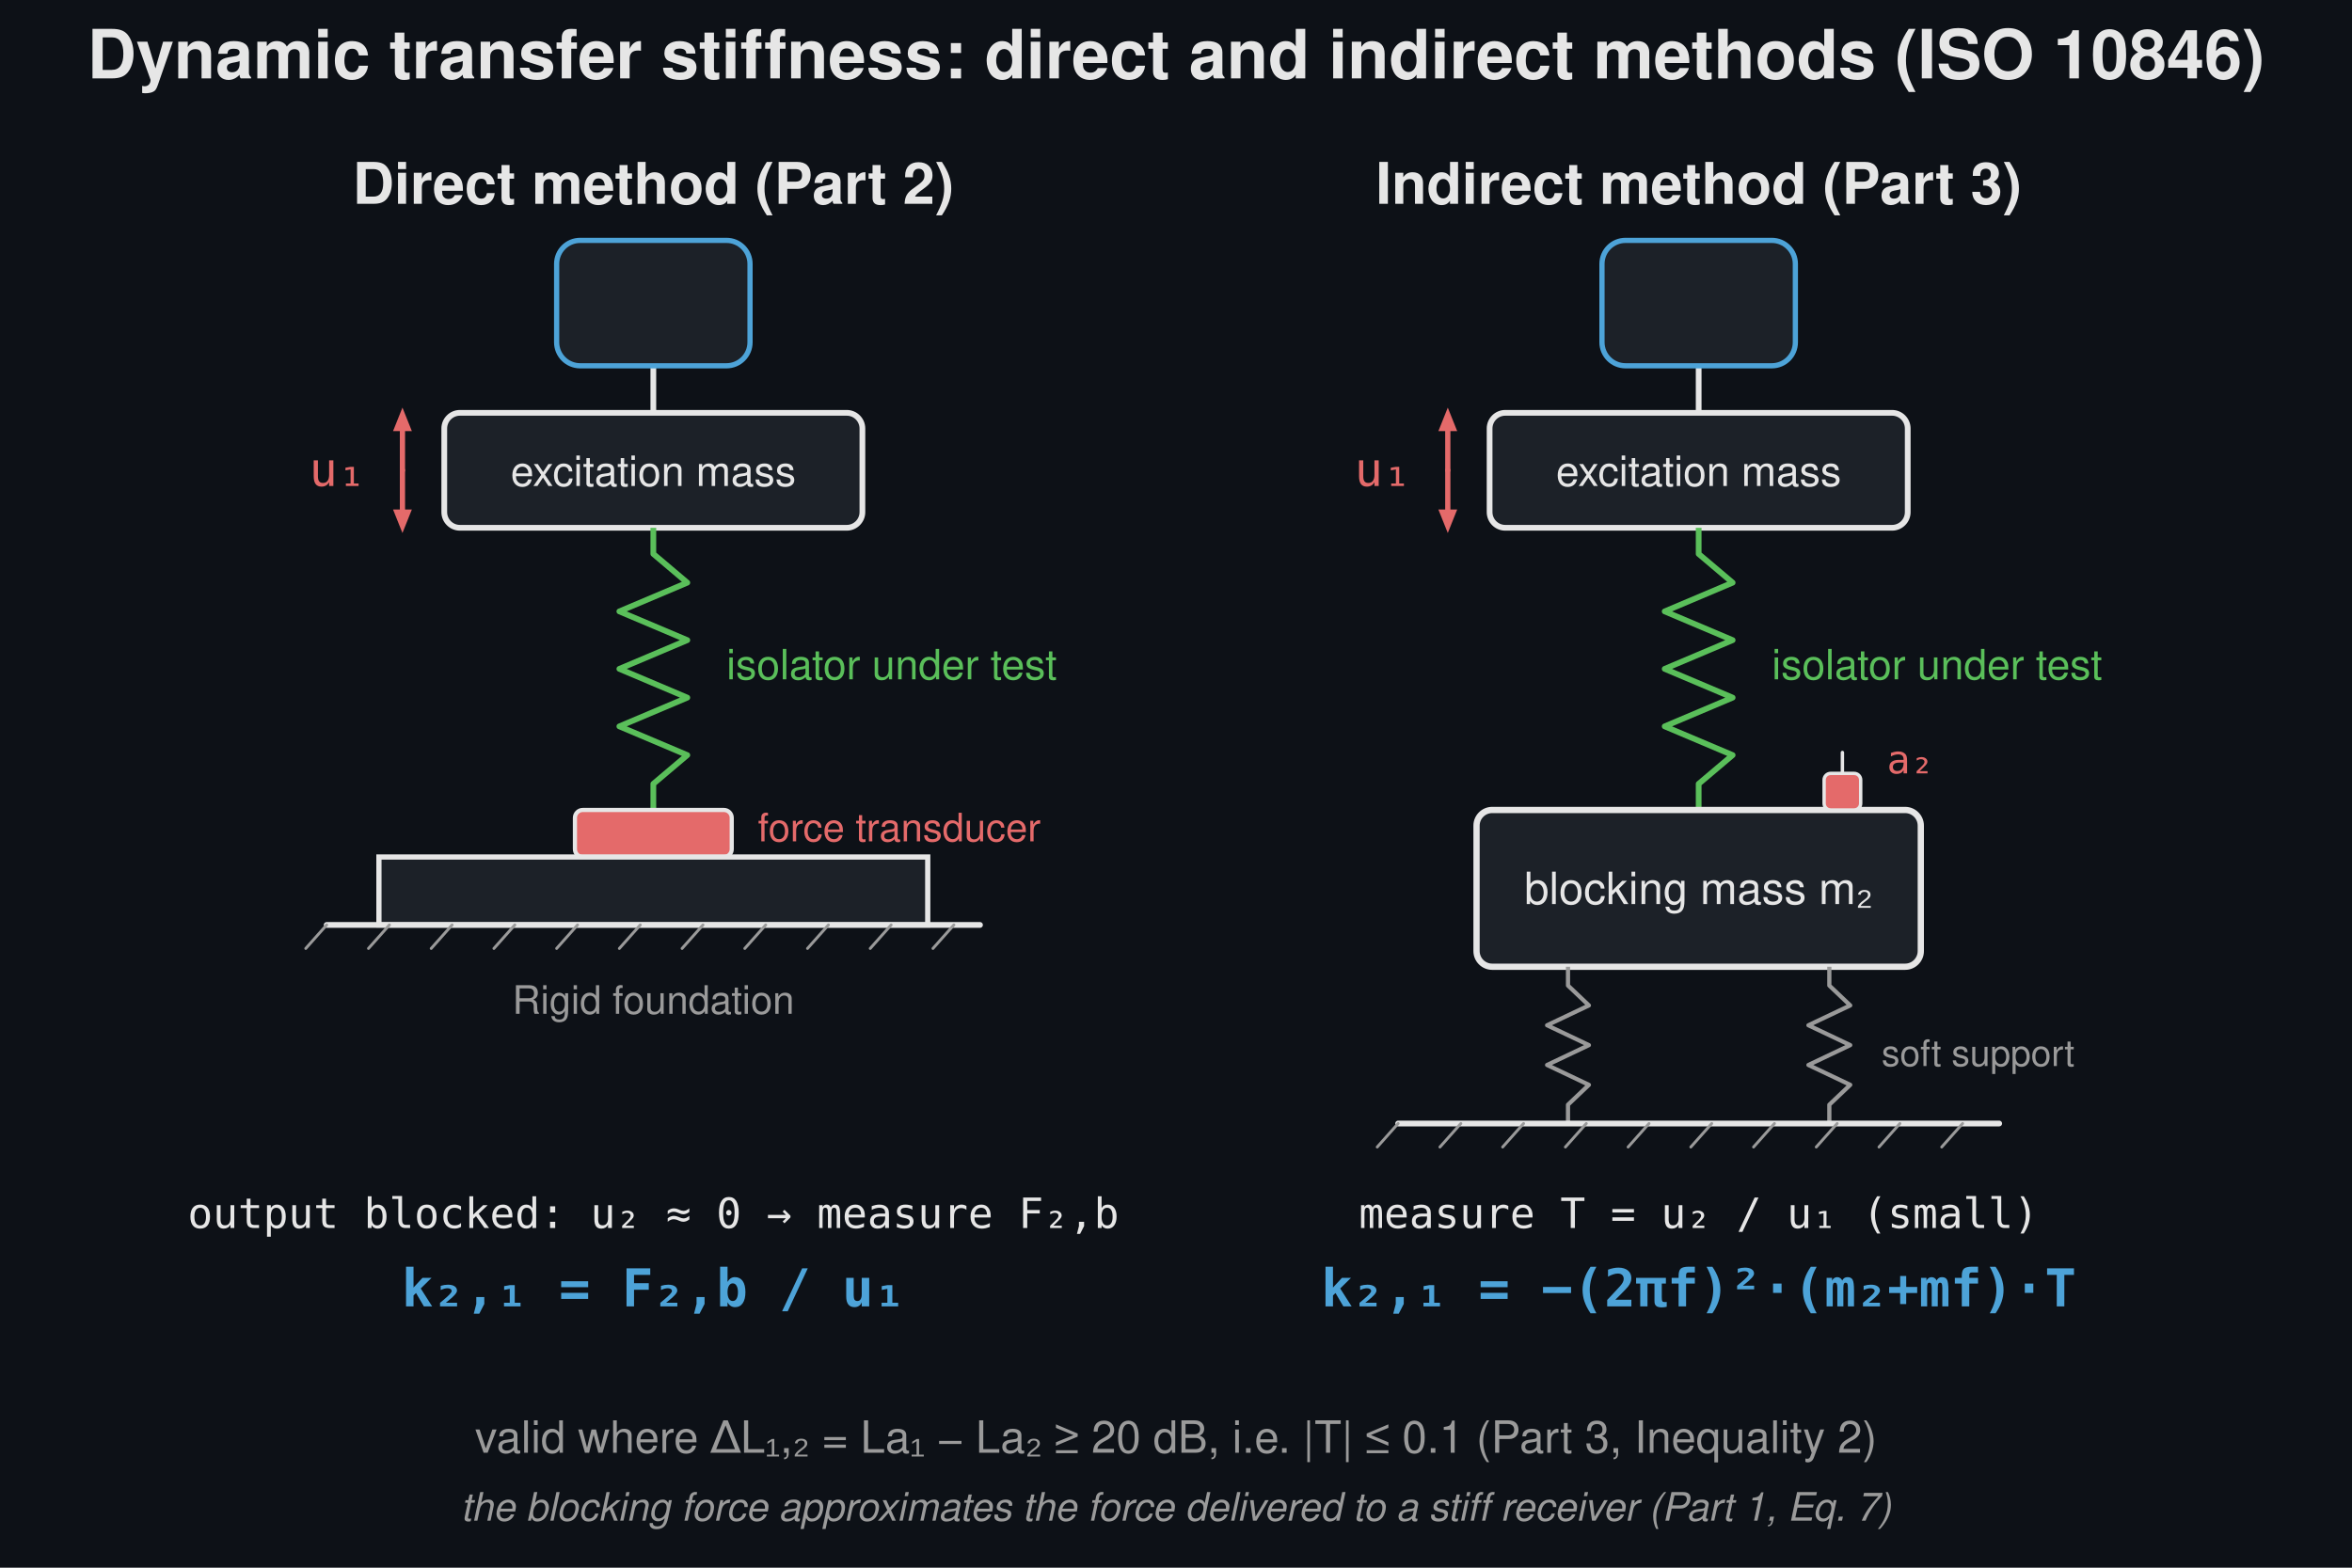
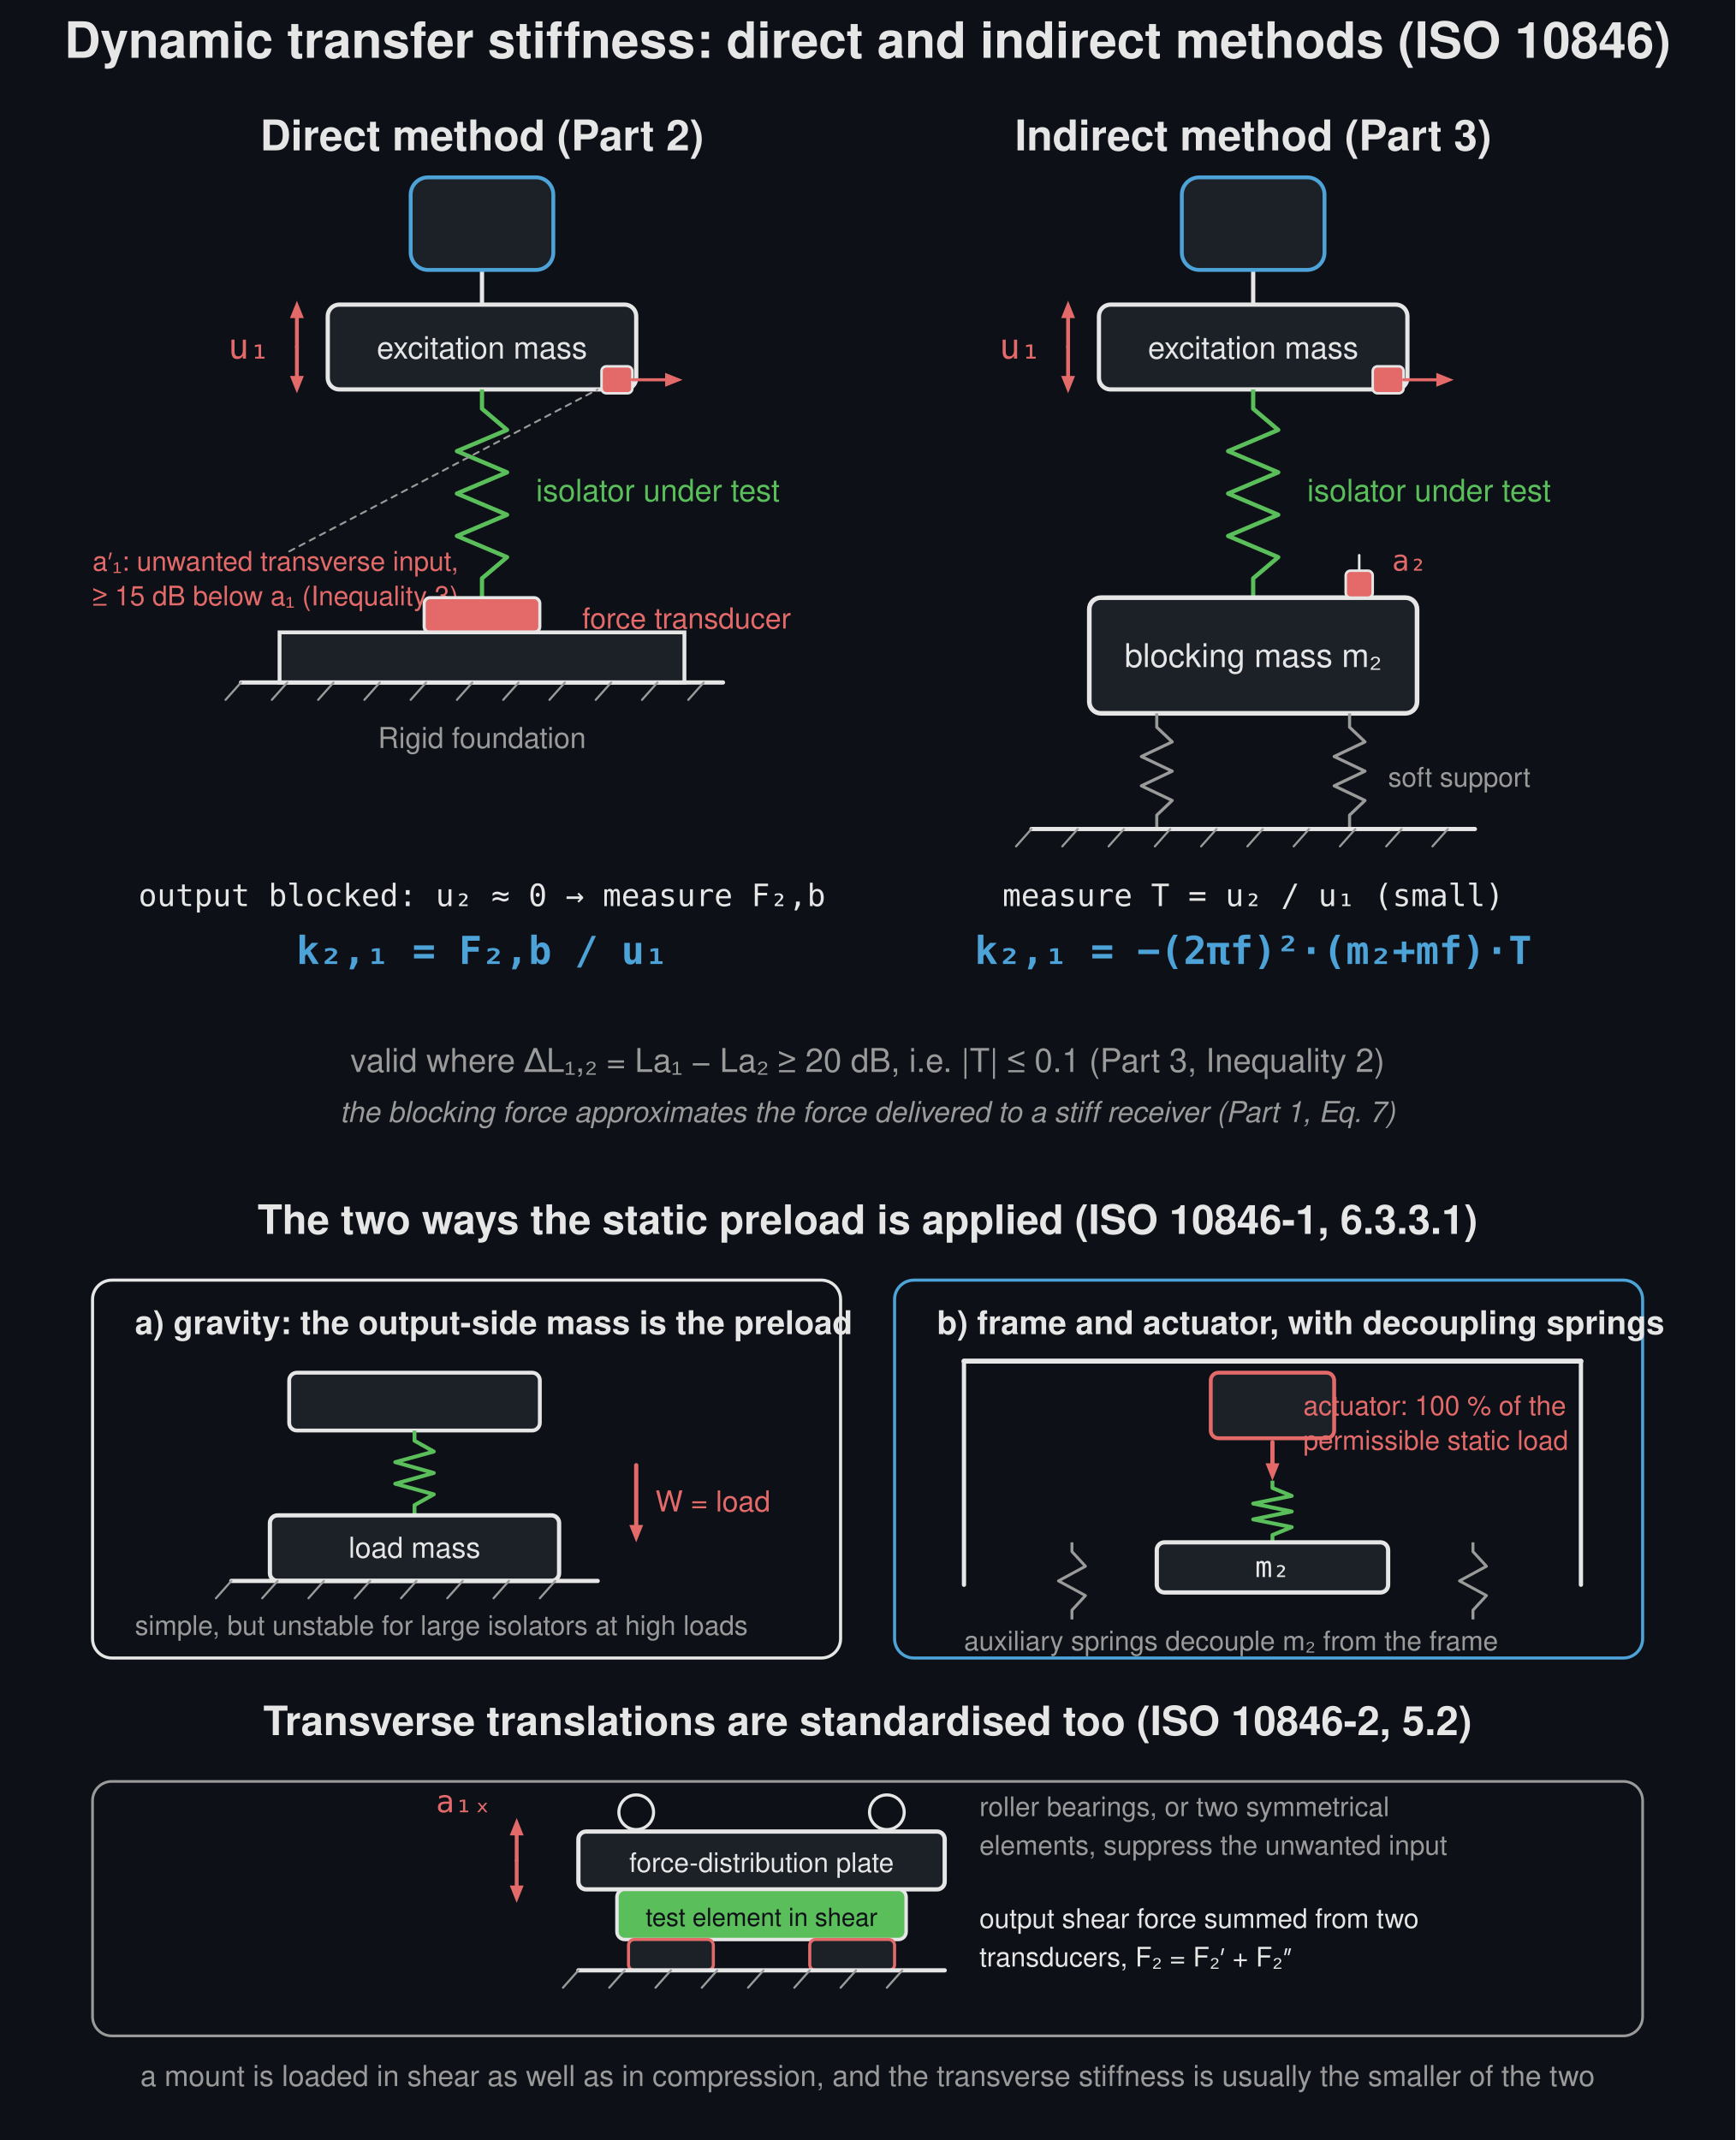
- <svg xmlns="http://www.w3.org/2000/svg" width="900" height="600" viewBox="0 0 900 600">
-   <rect width="900" height="600" fill="#0d1117" />
+ <svg xmlns="http://www.w3.org/2000/svg" width="900" height="1110" viewBox="0 0 900 1110">
+   <rect width="900" height="1110" fill="#0d1117" />
  <text x="450.0" y="30" font-family="Segoe UI, Helvetica, Arial, sans-serif" font-size="26" font-weight="600" fill="#e6e6e6" text-anchor="middle">Dynamic transfer stiffness: direct and indirect methods (ISO 10846)</text>
  <text x="250.0" y="78" font-family="Segoe UI, Helvetica, Arial, sans-serif" font-size="22" fill="#e6e6e6" text-anchor="middle" font-weight="600">Direct method (Part 2)</text>
  <line x1="250.0" y1="158.0" x2="250.0" y2="140.0" stroke="#e6e6e6" stroke-width="2.2" stroke-linecap="round" />
  <rect x="213.0" y="92.0" width="74.0" height="48.0" rx="9" fill="#1c2128" stroke="#4da3d8" stroke-width="2" />
  <rect x="170.0" y="158" width="160" height="44" rx="6" fill="#1c2128" stroke="#e6e6e6" stroke-width="2.2" />
  <text x="250.0" y="186" font-family="Segoe UI, Helvetica, Arial, sans-serif" font-size="16" fill="#e6e6e6" text-anchor="middle">excitation mass</text>
  <line x1="154.0" y1="180" x2="154.0" y2="165.0" stroke="#e46a6a" stroke-width="2.0" stroke-linecap="round" />
  <path d="M 154.0 156.0 L 157.6 165.0 L 150.4 165.0 Z" fill="#e46a6a" stroke="none" stroke-width="1.5" stroke-linejoin="round" />
  <line x1="154.0" y1="180" x2="154.0" y2="195.0" stroke="#e46a6a" stroke-width="2.0" stroke-linecap="round" />
  <path d="M 154.0 204.0 L 150.4 195.0 L 157.6 195.0 Z" fill="#e46a6a" stroke="none" stroke-width="1.5" stroke-linejoin="round" />
  <text x="140.0" y="186" font-family="Consolas, Menlo, monospace" font-size="18" fill="#e46a6a" text-anchor="end">u₁</text>
+   <rect x="312.0" y="190" width="16" height="14" rx="2.5" fill="#e46a6a" stroke="#e6e6e6" stroke-width="1.3" />
+   <line x1="328.0" y1="197" x2="345.0" y2="197.0" stroke="#e46a6a" stroke-width="1.6" stroke-linecap="round" />
+   <path d="M 354.0 197.0 L 345.0 200.6 L 345.0 193.4 Z" fill="#e46a6a" stroke="none" stroke-width="1.5" stroke-linejoin="round" />
  <path d="M 250.0 202.0 L 250.0 212.0 L 263.0 223.0 L 237.0 234.0 L 263.0 245.0 L 237.0 256.0 L 263.0 267.0 L 237.0 278.0 L 263.0 289.0 L 250.0 300.0 L 250.0 310.0" fill="none" stroke="#5abf5a" stroke-width="2.2" stroke-linejoin="round" />
  <text x="278.0" y="260" font-family="Segoe UI, Helvetica, Arial, sans-serif" font-size="16" fill="#5abf5a" text-anchor="start">isolator under test</text>
  <text x="650.0" y="78" font-family="Segoe UI, Helvetica, Arial, sans-serif" font-size="22" fill="#e6e6e6" text-anchor="middle" font-weight="600">Indirect method (Part 3)</text>
  <line x1="650.0" y1="158.0" x2="650.0" y2="140.0" stroke="#e6e6e6" stroke-width="2.2" stroke-linecap="round" />
  <rect x="613.0" y="92.0" width="74.0" height="48.0" rx="9" fill="#1c2128" stroke="#4da3d8" stroke-width="2" />
  <rect x="570.0" y="158" width="160" height="44" rx="6" fill="#1c2128" stroke="#e6e6e6" stroke-width="2.2" />
  <text x="650.0" y="186" font-family="Segoe UI, Helvetica, Arial, sans-serif" font-size="16" fill="#e6e6e6" text-anchor="middle">excitation mass</text>
  <line x1="554.0" y1="180" x2="554.0" y2="165.0" stroke="#e46a6a" stroke-width="2.0" stroke-linecap="round" />
  <path d="M 554.0 156.0 L 557.6 165.0 L 550.4 165.0 Z" fill="#e46a6a" stroke="none" stroke-width="1.5" stroke-linejoin="round" />
  <line x1="554.0" y1="180" x2="554.0" y2="195.0" stroke="#e46a6a" stroke-width="2.0" stroke-linecap="round" />
  <path d="M 554.0 204.0 L 550.4 195.0 L 557.6 195.0 Z" fill="#e46a6a" stroke="none" stroke-width="1.5" stroke-linejoin="round" />
  <text x="540.0" y="186" font-family="Consolas, Menlo, monospace" font-size="18" fill="#e46a6a" text-anchor="end">u₁</text>
+   <rect x="712.0" y="190" width="16" height="14" rx="2.5" fill="#e46a6a" stroke="#e6e6e6" stroke-width="1.3" />
+   <line x1="728.0" y1="197" x2="745.0" y2="197.0" stroke="#e46a6a" stroke-width="1.6" stroke-linecap="round" />
+   <path d="M 754.0 197.0 L 745.0 200.6 L 745.0 193.4 Z" fill="#e46a6a" stroke="none" stroke-width="1.5" stroke-linejoin="round" />
  <path d="M 650.0 202.0 L 650.0 212.0 L 663.0 223.0 L 637.0 234.0 L 663.0 245.0 L 637.0 256.0 L 663.0 267.0 L 637.0 278.0 L 663.0 289.0 L 650.0 300.0 L 650.0 310.0" fill="none" stroke="#5abf5a" stroke-width="2.2" stroke-linejoin="round" />
  <text x="678.0" y="260" font-family="Segoe UI, Helvetica, Arial, sans-serif" font-size="16" fill="#5abf5a" text-anchor="start">isolator under test</text>
+   <text x="48" y="296" font-family="Segoe UI, Helvetica, Arial, sans-serif" font-size="14" fill="#e46a6a" text-anchor="start">a′₁: unwanted transverse input,</text>
+   <text x="48" y="314" font-family="Segoe UI, Helvetica, Arial, sans-serif" font-size="14" fill="#e46a6a" text-anchor="start">≥ 15 dB below a₁ (Inequality 3)</text>
+   <line x1="150" y1="286" x2="310" y2="202" stroke="#9a9a9a" stroke-width="1.0" stroke-dasharray="3,3" stroke-linecap="round" />
  <rect x="220.0" y="310" width="60" height="18" rx="3" fill="#e46a6a" stroke="#e6e6e6" stroke-width="1.6" />
-   <text x="290.0" y="322" font-family="Segoe UI, Helvetica, Arial, sans-serif" font-size="15" fill="#e46a6a" text-anchor="start">force transducer</text>
+   <text x="302.0" y="326" font-family="Segoe UI, Helvetica, Arial, sans-serif" font-size="15" fill="#e46a6a" text-anchor="start">force transducer</text>
  <rect x="145.0" y="328" width="210" height="26" rx="0.0" fill="#1c2128" stroke="#e6e6e6" stroke-width="2" />
  <line x1="125.0" y1="354" x2="375.0" y2="354" stroke="#e6e6e6" stroke-width="2.2" stroke-linecap="round" />
  <line x1="125.0" y1="354" x2="117.0" y2="363" stroke="#9a9a9a" stroke-width="1.1" stroke-linecap="round" />
  <line x1="149.0" y1="354" x2="141.0" y2="363" stroke="#9a9a9a" stroke-width="1.1" stroke-linecap="round" />
  <line x1="173.0" y1="354" x2="165.0" y2="363" stroke="#9a9a9a" stroke-width="1.1" stroke-linecap="round" />
  <line x1="197.0" y1="354" x2="189.0" y2="363" stroke="#9a9a9a" stroke-width="1.1" stroke-linecap="round" />
  <line x1="221.0" y1="354" x2="213.0" y2="363" stroke="#9a9a9a" stroke-width="1.1" stroke-linecap="round" />
  <line x1="245.0" y1="354" x2="237.0" y2="363" stroke="#9a9a9a" stroke-width="1.1" stroke-linecap="round" />
  <line x1="269.0" y1="354" x2="261.0" y2="363" stroke="#9a9a9a" stroke-width="1.1" stroke-linecap="round" />
  <line x1="293.0" y1="354" x2="285.0" y2="363" stroke="#9a9a9a" stroke-width="1.1" stroke-linecap="round" />
  <line x1="317.0" y1="354" x2="309.0" y2="363" stroke="#9a9a9a" stroke-width="1.1" stroke-linecap="round" />
  <line x1="341.0" y1="354" x2="333.0" y2="363" stroke="#9a9a9a" stroke-width="1.1" stroke-linecap="round" />
  <line x1="365.0" y1="354" x2="357.0" y2="363" stroke="#9a9a9a" stroke-width="1.1" stroke-linecap="round" />
  <text x="250.0" y="388" font-family="Segoe UI, Helvetica, Arial, sans-serif" font-size="15" fill="#9a9a9a" text-anchor="middle">Rigid foundation</text>
  <text x="250.0" y="470" font-family="Consolas, Menlo, monospace" font-size="16" fill="#e6e6e6" text-anchor="middle">output blocked:  u₂ ≈ 0 → measure F₂,b</text>
  <text x="250.0" y="500" font-family="Consolas, Menlo, monospace" font-size="20" fill="#4da3d8" text-anchor="middle" font-weight="600">k₂,₁ = F₂,b / u₁</text>
  <rect x="565.0" y="310" width="170" height="60" rx="6" fill="#1c2128" stroke="#e6e6e6" stroke-width="2.4" />
  <text x="650.0" y="346" font-family="Segoe UI, Helvetica, Arial, sans-serif" font-size="17" fill="#e6e6e6" text-anchor="middle">blocking mass m₂</text>
  <rect x="698.0" y="296.0" width="14.0" height="14.0" rx="2.5" fill="#e46a6a" stroke="#e6e6e6" stroke-width="1.3" />
  <line x1="705.0" y1="296.0" x2="705.0" y2="288.0" stroke="#e6e6e6" stroke-width="1.3" stroke-linecap="round" />
  <text x="722.0" y="296" font-family="Consolas, Menlo, monospace" font-size="15" fill="#e46a6a" text-anchor="start">a₂</text>
  <path d="M 600.0 370.0 L 600.0 377.2 L 608.0 384.8 L 592.0 392.4 L 608.0 400.0 L 592.0 407.6 L 608.0 415.2 L 600.0 422.8 L 600.0 430.0" fill="none" stroke="#9a9a9a" stroke-width="1.6" stroke-linejoin="round" />
  <path d="M 700.0 370.0 L 700.0 377.2 L 708.0 384.8 L 692.0 392.4 L 708.0 400.0 L 692.0 407.6 L 708.0 415.2 L 700.0 422.8 L 700.0 430.0" fill="none" stroke="#9a9a9a" stroke-width="1.6" stroke-linejoin="round" />
  <line x1="535.0" y1="430" x2="765.0" y2="430" stroke="#e6e6e6" stroke-width="2.2" stroke-linecap="round" />
  <line x1="535.0" y1="430" x2="527.0" y2="439" stroke="#9a9a9a" stroke-width="1.1" stroke-linecap="round" />
  <line x1="559.0" y1="430" x2="551.0" y2="439" stroke="#9a9a9a" stroke-width="1.1" stroke-linecap="round" />
  <line x1="583.0" y1="430" x2="575.0" y2="439" stroke="#9a9a9a" stroke-width="1.1" stroke-linecap="round" />
  <line x1="607.0" y1="430" x2="599.0" y2="439" stroke="#9a9a9a" stroke-width="1.1" stroke-linecap="round" />
  <line x1="631.0" y1="430" x2="623.0" y2="439" stroke="#9a9a9a" stroke-width="1.1" stroke-linecap="round" />
  <line x1="655.0" y1="430" x2="647.0" y2="439" stroke="#9a9a9a" stroke-width="1.1" stroke-linecap="round" />
  <line x1="679.0" y1="430" x2="671.0" y2="439" stroke="#9a9a9a" stroke-width="1.1" stroke-linecap="round" />
  <line x1="703.0" y1="430" x2="695.0" y2="439" stroke="#9a9a9a" stroke-width="1.1" stroke-linecap="round" />
  <line x1="727.0" y1="430" x2="719.0" y2="439" stroke="#9a9a9a" stroke-width="1.1" stroke-linecap="round" />
  <line x1="751.0" y1="430" x2="743.0" y2="439" stroke="#9a9a9a" stroke-width="1.1" stroke-linecap="round" />
  <text x="720.0" y="408" font-family="Segoe UI, Helvetica, Arial, sans-serif" font-size="14" fill="#9a9a9a" text-anchor="start">soft support</text>
  <text x="650.0" y="470" font-family="Consolas, Menlo, monospace" font-size="16" fill="#e6e6e6" text-anchor="middle">measure T = u₂ / u₁  (small)</text>
  <text x="650.0" y="500" font-family="Consolas, Menlo, monospace" font-size="20" fill="#4da3d8" text-anchor="middle" font-weight="600">k₂,₁ = −(2πf)²·(m₂+mf)·T</text>
  <text x="450" y="556" font-family="Segoe UI, Helvetica, Arial, sans-serif" font-size="17" fill="#9a9a9a" text-anchor="middle">valid where ΔL₁,₂ = La₁ − La₂ ≥ 20 dB, i.e. |T| ≤ 0.1   (Part 3, Inequality 2)</text>
  <text x="450" y="582" font-family="Segoe UI, Helvetica, Arial, sans-serif" font-size="15" fill="#9a9a9a" text-anchor="middle" font-style="italic">the blocking force approximates the force delivered to a stiff receiver (Part 1, Eq. 7)</text>
+   <text x="450" y="640" font-family="Segoe UI, Helvetica, Arial, sans-serif" font-size="21" fill="#e6e6e6" text-anchor="middle" font-weight="600">The two ways the static preload is applied (ISO 10846-1, 6.3.3.1)</text>
+   <rect x="48" y="664" width="388" height="196" rx="10" fill="none" stroke="#e6e6e6" stroke-width="1.6" />
+   <text x="70" y="692" font-family="Segoe UI, Helvetica, Arial, sans-serif" font-size="17" fill="#e6e6e6" text-anchor="start" font-weight="600">a) gravity: the output-side mass is the preload</text>
+   <rect x="150" y="712" width="130" height="30" rx="4" fill="#1c2128" stroke="#e6e6e6" stroke-width="2.0" />
+   <path d="M 215.0 742.0 L 215.0 747.3 L 225.0 752.9 L 205.0 758.4 L 225.0 764.0 L 205.0 769.6 L 225.0 775.1 L 215.0 780.7 L 215.0 786.0" fill="none" stroke="#5abf5a" stroke-width="2.0" stroke-linejoin="round" />
+   <rect x="140" y="786" width="150" height="34" rx="4" fill="#1c2128" stroke="#e6e6e6" stroke-width="2.2" />
+   <text x="215" y="808" font-family="Segoe UI, Helvetica, Arial, sans-serif" font-size="15" fill="#e6e6e6" text-anchor="middle">load mass</text>
+   <line x1="120" y1="820" x2="310" y2="820" stroke="#e6e6e6" stroke-width="2.2" stroke-linecap="round" />
+   <line x1="120" y1="820" x2="112" y2="829" stroke="#9a9a9a" stroke-width="1.1" stroke-linecap="round" />
+   <line x1="144" y1="820" x2="136" y2="829" stroke="#9a9a9a" stroke-width="1.1" stroke-linecap="round" />
+   <line x1="168" y1="820" x2="160" y2="829" stroke="#9a9a9a" stroke-width="1.1" stroke-linecap="round" />
+   <line x1="192" y1="820" x2="184" y2="829" stroke="#9a9a9a" stroke-width="1.1" stroke-linecap="round" />
+   <line x1="216" y1="820" x2="208" y2="829" stroke="#9a9a9a" stroke-width="1.1" stroke-linecap="round" />
+   <line x1="240" y1="820" x2="232" y2="829" stroke="#9a9a9a" stroke-width="1.1" stroke-linecap="round" />
+   <line x1="264" y1="820" x2="256" y2="829" stroke="#9a9a9a" stroke-width="1.1" stroke-linecap="round" />
+   <line x1="288" y1="820" x2="280" y2="829" stroke="#9a9a9a" stroke-width="1.1" stroke-linecap="round" />
+   <line x1="330" y1="760" x2="330.0" y2="791.0" stroke="#e46a6a" stroke-width="2.2" stroke-linecap="round" />
+   <path d="M 330.0 800.0 L 326.4 791.0 L 333.6 791.0 Z" fill="#e46a6a" stroke="none" stroke-width="1.5" stroke-linejoin="round" />
+   <text x="340" y="784" font-family="Segoe UI, Helvetica, Arial, sans-serif" font-size="15" fill="#e46a6a" text-anchor="start">W = load</text>
+   <text x="70" y="848" font-family="Segoe UI, Helvetica, Arial, sans-serif" font-size="14" fill="#9a9a9a" text-anchor="start">simple, but unstable for large isolators at high loads</text>
+   <rect x="464" y="664" width="388" height="196" rx="10" fill="none" stroke="#4da3d8" stroke-width="1.6" />
+   <text x="486" y="692" font-family="Segoe UI, Helvetica, Arial, sans-serif" font-size="17" fill="#e6e6e6" text-anchor="start" font-weight="600">b) frame and actuator, with decoupling springs</text>
+   <line x1="500" y1="706" x2="820" y2="706" stroke="#e6e6e6" stroke-width="2.6" stroke-linecap="round" />
+   <line x1="500" y1="706" x2="500" y2="822" stroke="#e6e6e6" stroke-width="2.2" stroke-linecap="round" />
+   <line x1="820" y1="706" x2="820" y2="822" stroke="#e6e6e6" stroke-width="2.2" stroke-linecap="round" />
+   <rect x="628" y="712" width="64" height="34" rx="4" fill="#1c2128" stroke="#e46a6a" stroke-width="2.0" />
+   <line x1="660" y1="748" x2="660.0" y2="759.0" stroke="#e46a6a" stroke-width="2.2" stroke-linecap="round" />
+   <path d="M 660.0 768.0 L 656.4 759.0 L 663.6 759.0 Z" fill="#e46a6a" stroke="none" stroke-width="1.5" stroke-linejoin="round" />
+   <text x="676" y="734" font-family="Segoe UI, Helvetica, Arial, sans-serif" font-size="14" fill="#e46a6a" text-anchor="start">actuator: 100 % of the</text>
+   <text x="676" y="752" font-family="Segoe UI, Helvetica, Arial, sans-serif" font-size="14" fill="#e46a6a" text-anchor="start">permissible static load</text>
+   <path d="M 660.0 768.0 L 660.0 771.8 L 670.0 775.9 L 650.0 779.9 L 670.0 784.0 L 650.0 788.1 L 670.0 792.1 L 660.0 796.2 L 660.0 800.0" fill="none" stroke="#5abf5a" stroke-width="2.0" stroke-linejoin="round" />
+   <rect x="600" y="800" width="120" height="26" rx="4" fill="#1c2128" stroke="#e6e6e6" stroke-width="2.2" />
+   <text x="660" y="818" font-family="Consolas, Menlo, monospace" font-size="15" fill="#e6e6e6" text-anchor="middle">m₂</text>
+   <path d="M 556.0 800.0 L 556.0 804.8 L 563.0 812.4 L 549.0 820.0 L 563.0 827.6 L 556.0 835.2 L 556.0 840.0" fill="none" stroke="#9a9a9a" stroke-width="1.5" stroke-linejoin="round" />
+   <path d="M 764.0 800.0 L 764.0 804.8 L 771.0 812.4 L 757.0 820.0 L 771.0 827.6 L 764.0 835.2 L 764.0 840.0" fill="none" stroke="#9a9a9a" stroke-width="1.5" stroke-linejoin="round" />
+   <text x="500" y="856" font-family="Segoe UI, Helvetica, Arial, sans-serif" font-size="14" fill="#9a9a9a" text-anchor="start">auxiliary springs decouple m₂ from the frame</text>
+   <text x="450" y="900" font-family="Segoe UI, Helvetica, Arial, sans-serif" font-size="21" fill="#e6e6e6" text-anchor="middle" font-weight="600">Transverse translations are standardised too (ISO 10846-2, 5.2)</text>
+   <rect x="48" y="924" width="804" height="132" rx="10" fill="none" stroke="#9a9a9a" stroke-width="1.4" />
+   <rect x="300" y="950" width="190" height="30" rx="4" fill="#1c2128" stroke="#e6e6e6" stroke-width="2.2" />
+   <text x="395" y="971" font-family="Segoe UI, Helvetica, Arial, sans-serif" font-size="14" fill="#e6e6e6" text-anchor="middle">force-distribution plate</text>
+   <line x1="268" y1="965" x2="268.0" y2="952.0" stroke="#e46a6a" stroke-width="2.0" stroke-linecap="round" />
+   <path d="M 268.0 943.0 L 271.6 952.0 L 264.4 952.0 Z" fill="#e46a6a" stroke="none" stroke-width="1.5" stroke-linejoin="round" />
+   <line x1="268" y1="965" x2="268.0" y2="978.0" stroke="#e46a6a" stroke-width="2.0" stroke-linecap="round" />
+   <path d="M 268.0 987.0 L 264.4 978.0 L 271.6 978.0 Z" fill="#e46a6a" stroke="none" stroke-width="1.5" stroke-linejoin="round" />
+   <text x="255" y="940" font-family="Consolas, Menlo, monospace" font-size="16" fill="#e46a6a" text-anchor="end">a₁ₓ</text>
+   <circle cx="330.0" cy="940" r="9" fill="#0d1117" stroke="#e6e6e6" stroke-width="1.6" />
+   <circle cx="460.0" cy="940" r="9" fill="#0d1117" stroke="#e6e6e6" stroke-width="1.6" />
+   <text x="508" y="942" font-family="Segoe UI, Helvetica, Arial, sans-serif" font-size="14" fill="#9a9a9a" text-anchor="start">roller bearings, or two symmetrical</text>
+   <text x="508" y="962" font-family="Segoe UI, Helvetica, Arial, sans-serif" font-size="14" fill="#9a9a9a" text-anchor="start">elements, suppress the unwanted input</text>
+   <rect x="320" y="980" width="150" height="26" rx="4" fill="#5abf5a" stroke="#e6e6e6" stroke-width="1.8" />
+   <text x="395" y="999" font-family="Segoe UI, Helvetica, Arial, sans-serif" font-size="13" fill="#0d1117" text-anchor="middle">test element in shear</text>
+   <rect x="326.0" y="1006" width="44" height="16" rx="3" fill="#1c2128" stroke="#e46a6a" stroke-width="1.6" />
+   <rect x="420.0" y="1006" width="44" height="16" rx="3" fill="#1c2128" stroke="#e46a6a" stroke-width="1.6" />
+   <text x="508" y="1000" font-family="Segoe UI, Helvetica, Arial, sans-serif" font-size="14" fill="#e6e6e6" text-anchor="start">output shear force summed from two</text>
+   <text x="508" y="1020" font-family="Segoe UI, Helvetica, Arial, sans-serif" font-size="14" fill="#e6e6e6" text-anchor="start">transducers,  F₂ = F₂′ + F₂″</text>
+   <line x1="300" y1="1022" x2="490" y2="1022" stroke="#e6e6e6" stroke-width="2.2" stroke-linecap="round" />
+   <line x1="300" y1="1022" x2="292" y2="1031" stroke="#9a9a9a" stroke-width="1.1" stroke-linecap="round" />
+   <line x1="324" y1="1022" x2="316" y2="1031" stroke="#9a9a9a" stroke-width="1.1" stroke-linecap="round" />
+   <line x1="348" y1="1022" x2="340" y2="1031" stroke="#9a9a9a" stroke-width="1.1" stroke-linecap="round" />
+   <line x1="372" y1="1022" x2="364" y2="1031" stroke="#9a9a9a" stroke-width="1.1" stroke-linecap="round" />
+   <line x1="396" y1="1022" x2="388" y2="1031" stroke="#9a9a9a" stroke-width="1.1" stroke-linecap="round" />
+   <line x1="420" y1="1022" x2="412" y2="1031" stroke="#9a9a9a" stroke-width="1.1" stroke-linecap="round" />
+   <line x1="444" y1="1022" x2="436" y2="1031" stroke="#9a9a9a" stroke-width="1.1" stroke-linecap="round" />
+   <line x1="468" y1="1022" x2="460" y2="1031" stroke="#9a9a9a" stroke-width="1.1" stroke-linecap="round" />
+   <text x="450" y="1082" font-family="Segoe UI, Helvetica, Arial, sans-serif" font-size="15" fill="#9a9a9a" text-anchor="middle">a mount is loaded in shear as well as in compression, and the transverse stiffness is usually the smaller of the two</text>
</svg>
